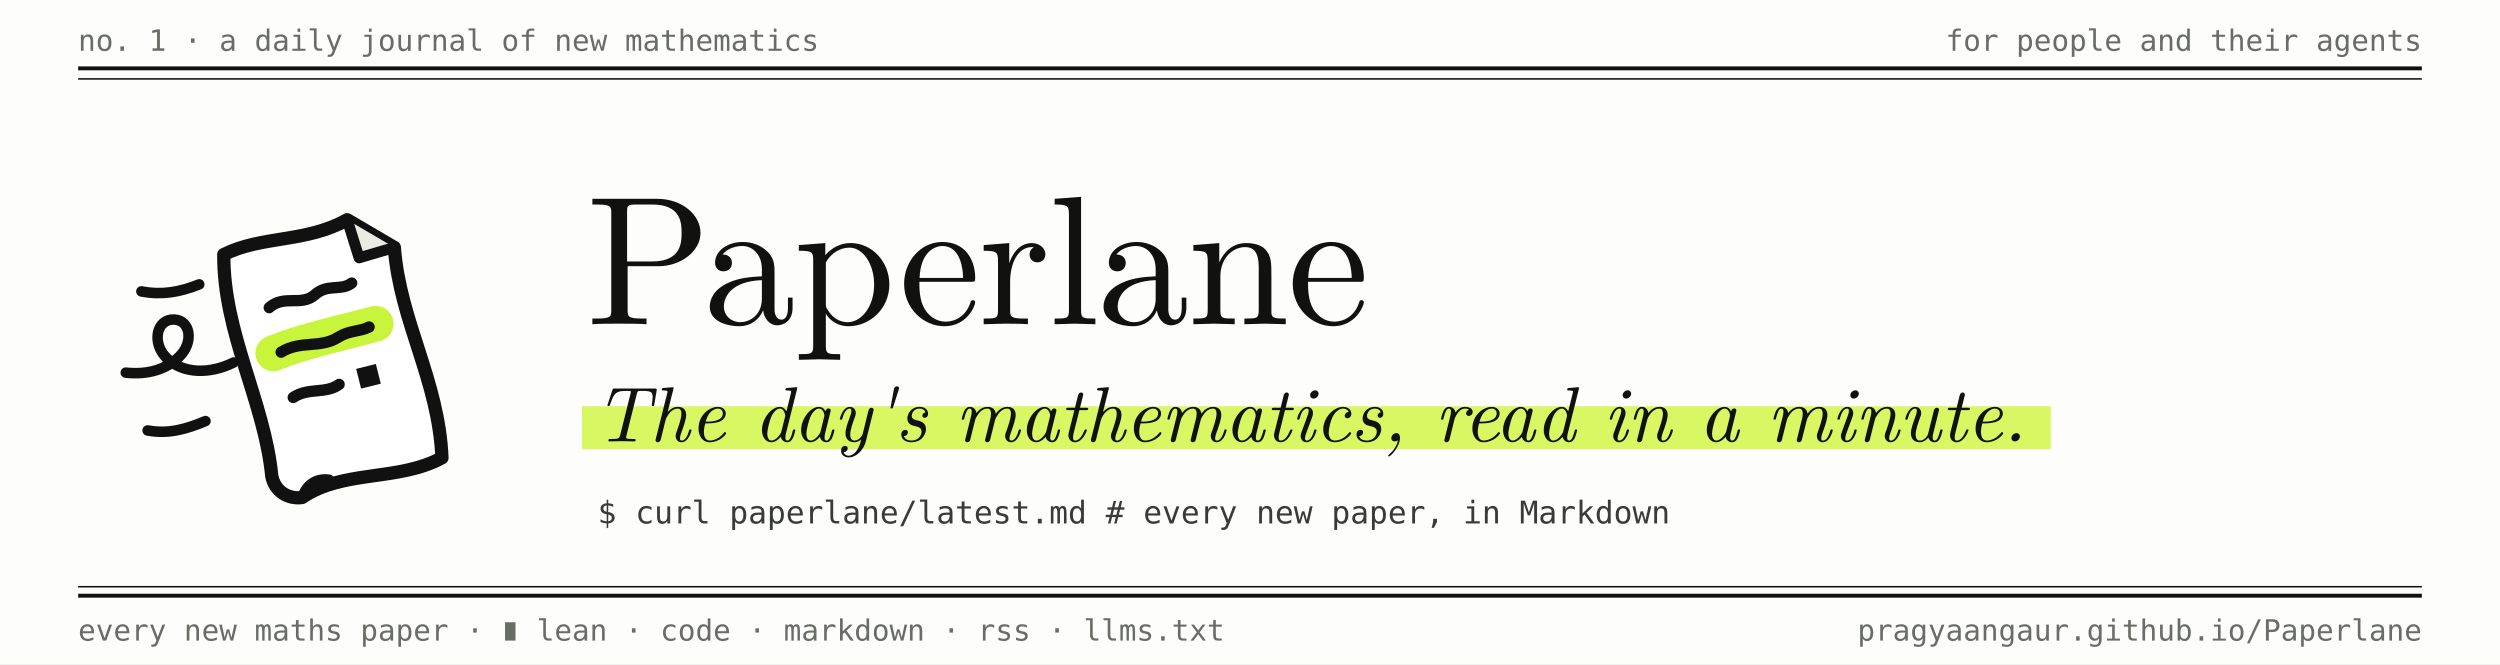
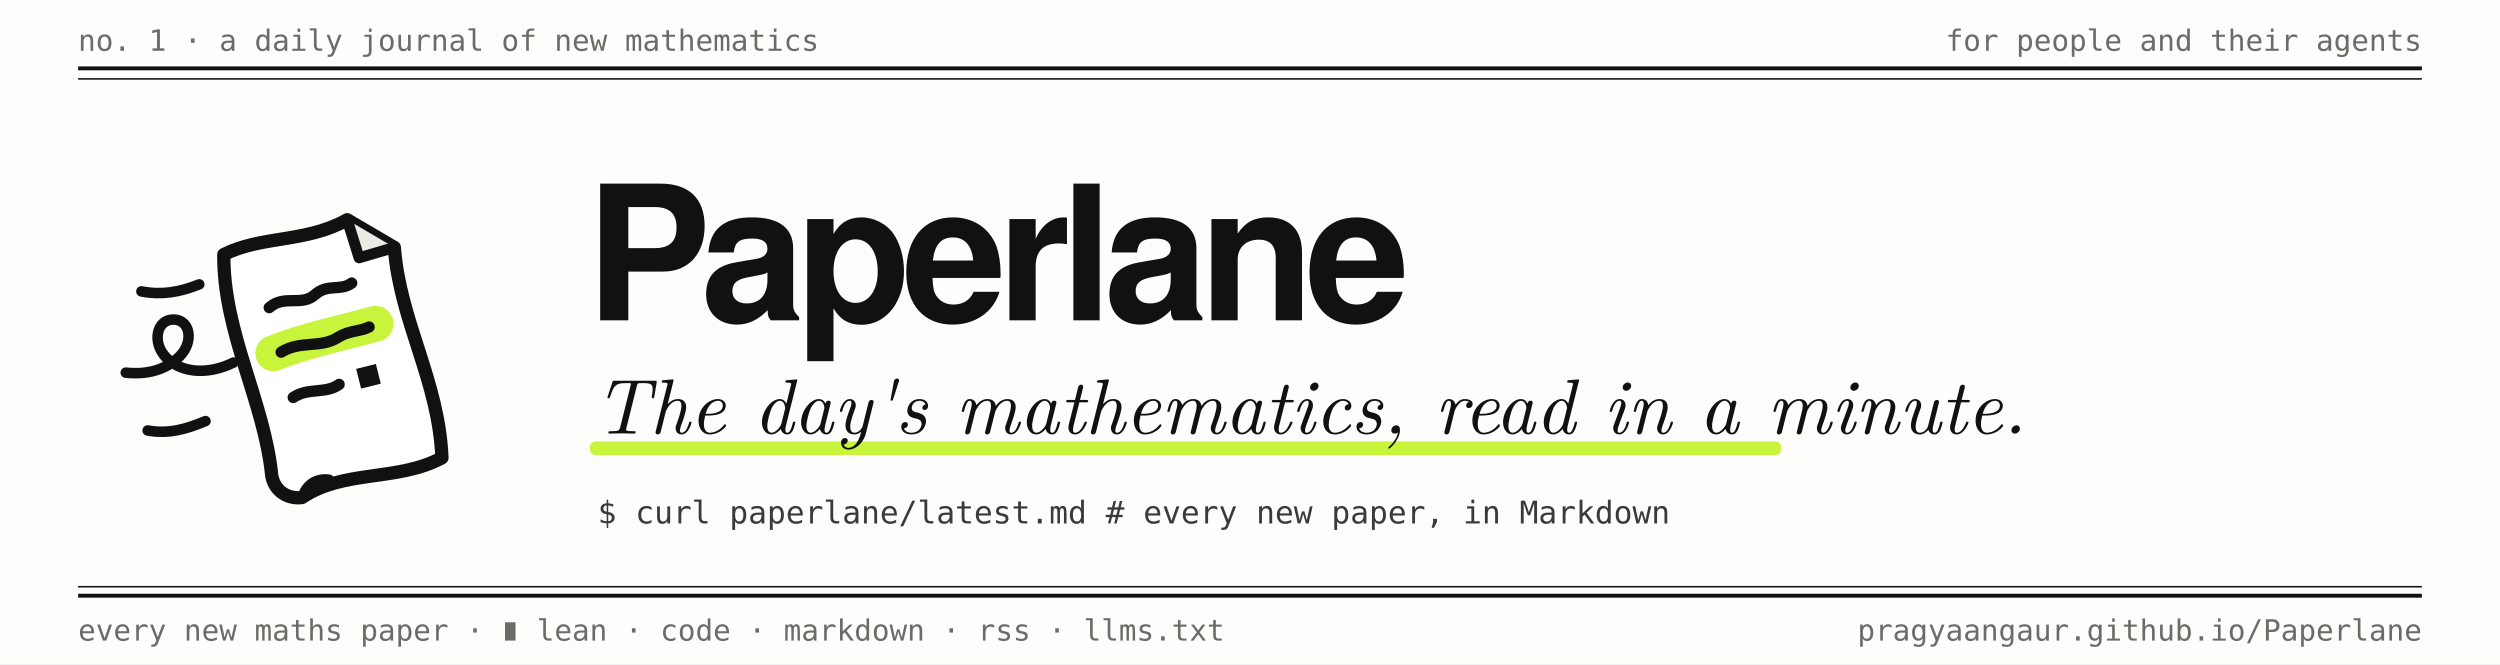
<svg xmlns="http://www.w3.org/2000/svg" viewBox="0 0 1280 340" width="1280" height="340">
  <rect width="1280" height="340" fill="#fdfdfc" />
  <rect x="40" y="34" width="1200" height="2" fill="#111210" />
  <rect x="40" y="40" width="1200" height="0.8" fill="#111210" />
  <rect x="40" y="300" width="1200" height="0.8" fill="#111210" />
  <rect x="40" y="304" width="1200" height="2" fill="#111210" />
-   <g font-family="'JetBrains Mono', 'SF Mono', Menlo, Consolas, monospace" font-size="15" fill="#6a6d65">
+   <g font-family="'Geist Mono', 'SF Mono', Menlo, Consolas, monospace" font-size="15" fill="#6a6d65">
    <text x="40" y="26">no. 1 · a daily journal of new mathematics</text>
    <text x="1240" y="26" text-anchor="end">for people and their agents</text>
    <text x="40" y="328">every new maths paper · ∎ lean · code · markdown · rss · llms.txt</text>
    <text x="1240" y="328" text-anchor="end">pragyaangaur.github.io/Paperlane</text>
  </g>
  <g transform="translate(62 82) scale(4)">
    <g fill="none" stroke="#111" stroke-width="1.35" stroke-linecap="round" stroke-linejoin="round">
      <path d="M2.6 16.8c2.6.5 4.9.1 7.4-.9" />
      <path d="M.6 27.2c2.8.3 5.2-.4 6.9-2.1 1.8-1.8 1.4-4.6-.7-4.7-2.3-.1-2.9 3-1 4.9 2.1 2.1 5.6 2.1 8.6.6" />
      <path d="M3.4 34.6c2.7.5 5-.2 7.4-1.2" />
    </g>
    <g transform="rotate(-14 29 24)">
      <path d="M16.5 8.6c5.3-1.2 10.6 1.1 16.4-.5l5 4.9c-1.6 9.4 1.4 17.9-.6 27.6-6.2 1.6-12.6-1.6-18.6.6-1.8-.2-3.2-1.6-3.1-3.6 1.4-9.4-1.6-19.3.9-29z" fill="#fff" stroke="#111" stroke-width="1.7" stroke-linejoin="round" />
      <path d="M32.9 8.1l.3 5.1 4.7-.2" fill="#e9ebe4" stroke="#111" stroke-width="1.4" stroke-linejoin="round" />
      <path d="M18.7 41.2c.9-1.5 2.4-2 3.9-1.4" fill="none" stroke="#111" stroke-width="1.3" stroke-linecap="round" />
      <path d="M19.6 22.4c4.2-.6 8.6-.4 13.6-.5" fill="none" stroke="#c8f53c" stroke-width="4.6" stroke-linecap="round" />
      <g fill="none" stroke="#111" stroke-width="1.45" stroke-linecap="round">
        <path d="M20.5 16.6c2.3-1.2 4 .9 6.1-.2 1.9-1 3.3.4 4.9-.3" />
        <path d="M20.6 22.5c2.8-.9 5 .8 7.6-.1 1.6-.5 2.8 0 4.1-.3" />
        <path d="M20.7 28.5c2.2-.8 4.1.6 6.1-.2" />
      </g>
      <rect x="29.4" y="26.9" width="2.6" height="2.6" fill="#111" />
    </g>
  </g>
-   <text x="300" y="166" font-family="'Latin Modern Roman', 'CMU Serif', 'Computer Modern', Georgia, 'Times New Roman', serif" font-size="94" fill="#111210" letter-spacing="-1">Paperlane</text>
-   <rect x="298" y="208" width="752" height="22" fill="#d9f763" />
-   <text x="304" y="226" font-family="'Latin Modern Roman', 'CMU Serif', 'Computer Modern', Georgia, 'Times New Roman', serif" font-size="40" font-style="italic" fill="#111210">The day's mathematics, read in a minute.</text>
-   <text x="306" y="268" font-family="'JetBrains Mono', 'SF Mono', Menlo, Consolas, monospace" font-size="16" fill="#393b36">$ curl paperlane/latest.md  # every new paper, in Markdown</text>
+   <text x="300" y="164" font-family="Geist, 'Helvetica Neue', Helvetica, Arial, sans-serif" font-size="96" font-weight="700" fill="#111210" letter-spacing="-4.5">Paperlane</text>
+   <rect x="302" y="226" width="610" height="7" rx="3" fill="#c8f53c" />
+   <text x="304" y="222" font-family="'Latin Modern Roman', 'CMU Serif', 'Computer Modern', Georgia, 'Times New Roman', serif" font-size="40" font-style="italic" fill="#111210">The day's mathematics, read in a minute.</text>
+   <text x="306" y="268" font-family="'Geist Mono', 'SF Mono', Menlo, Consolas, monospace" font-size="16" fill="#393b36">$ curl paperlane/latest.md  # every new paper, in Markdown</text>
</svg>
